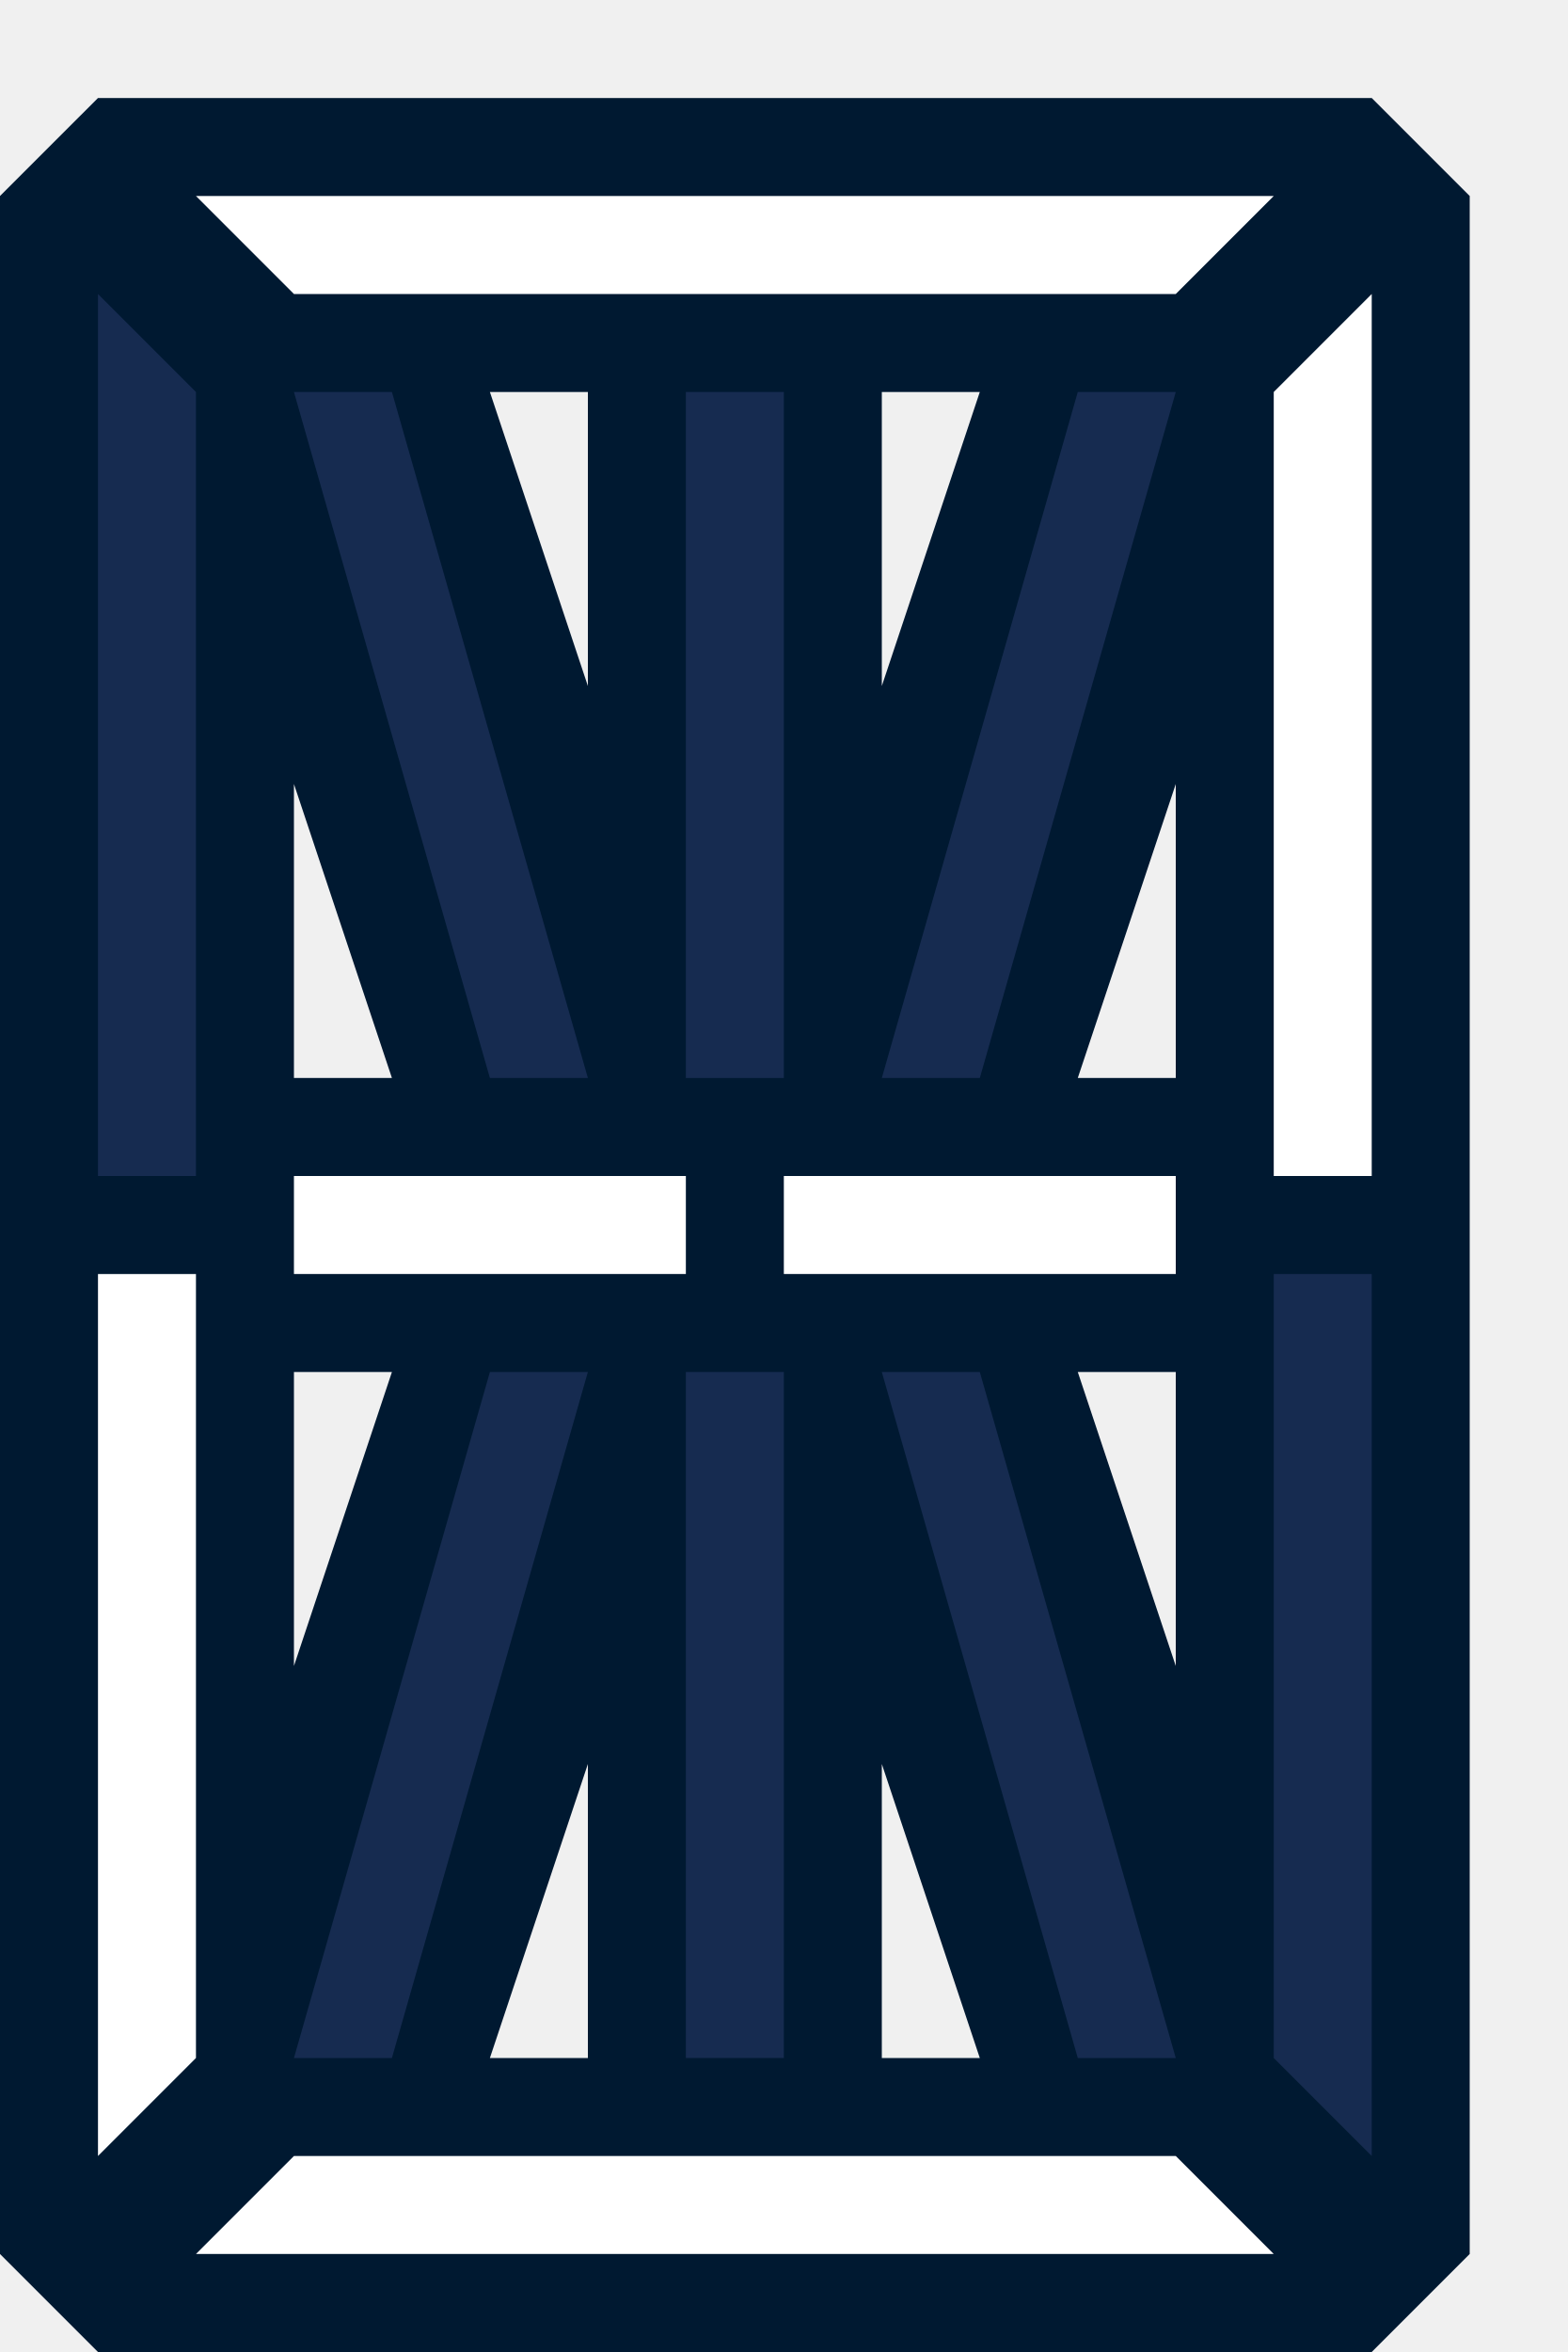
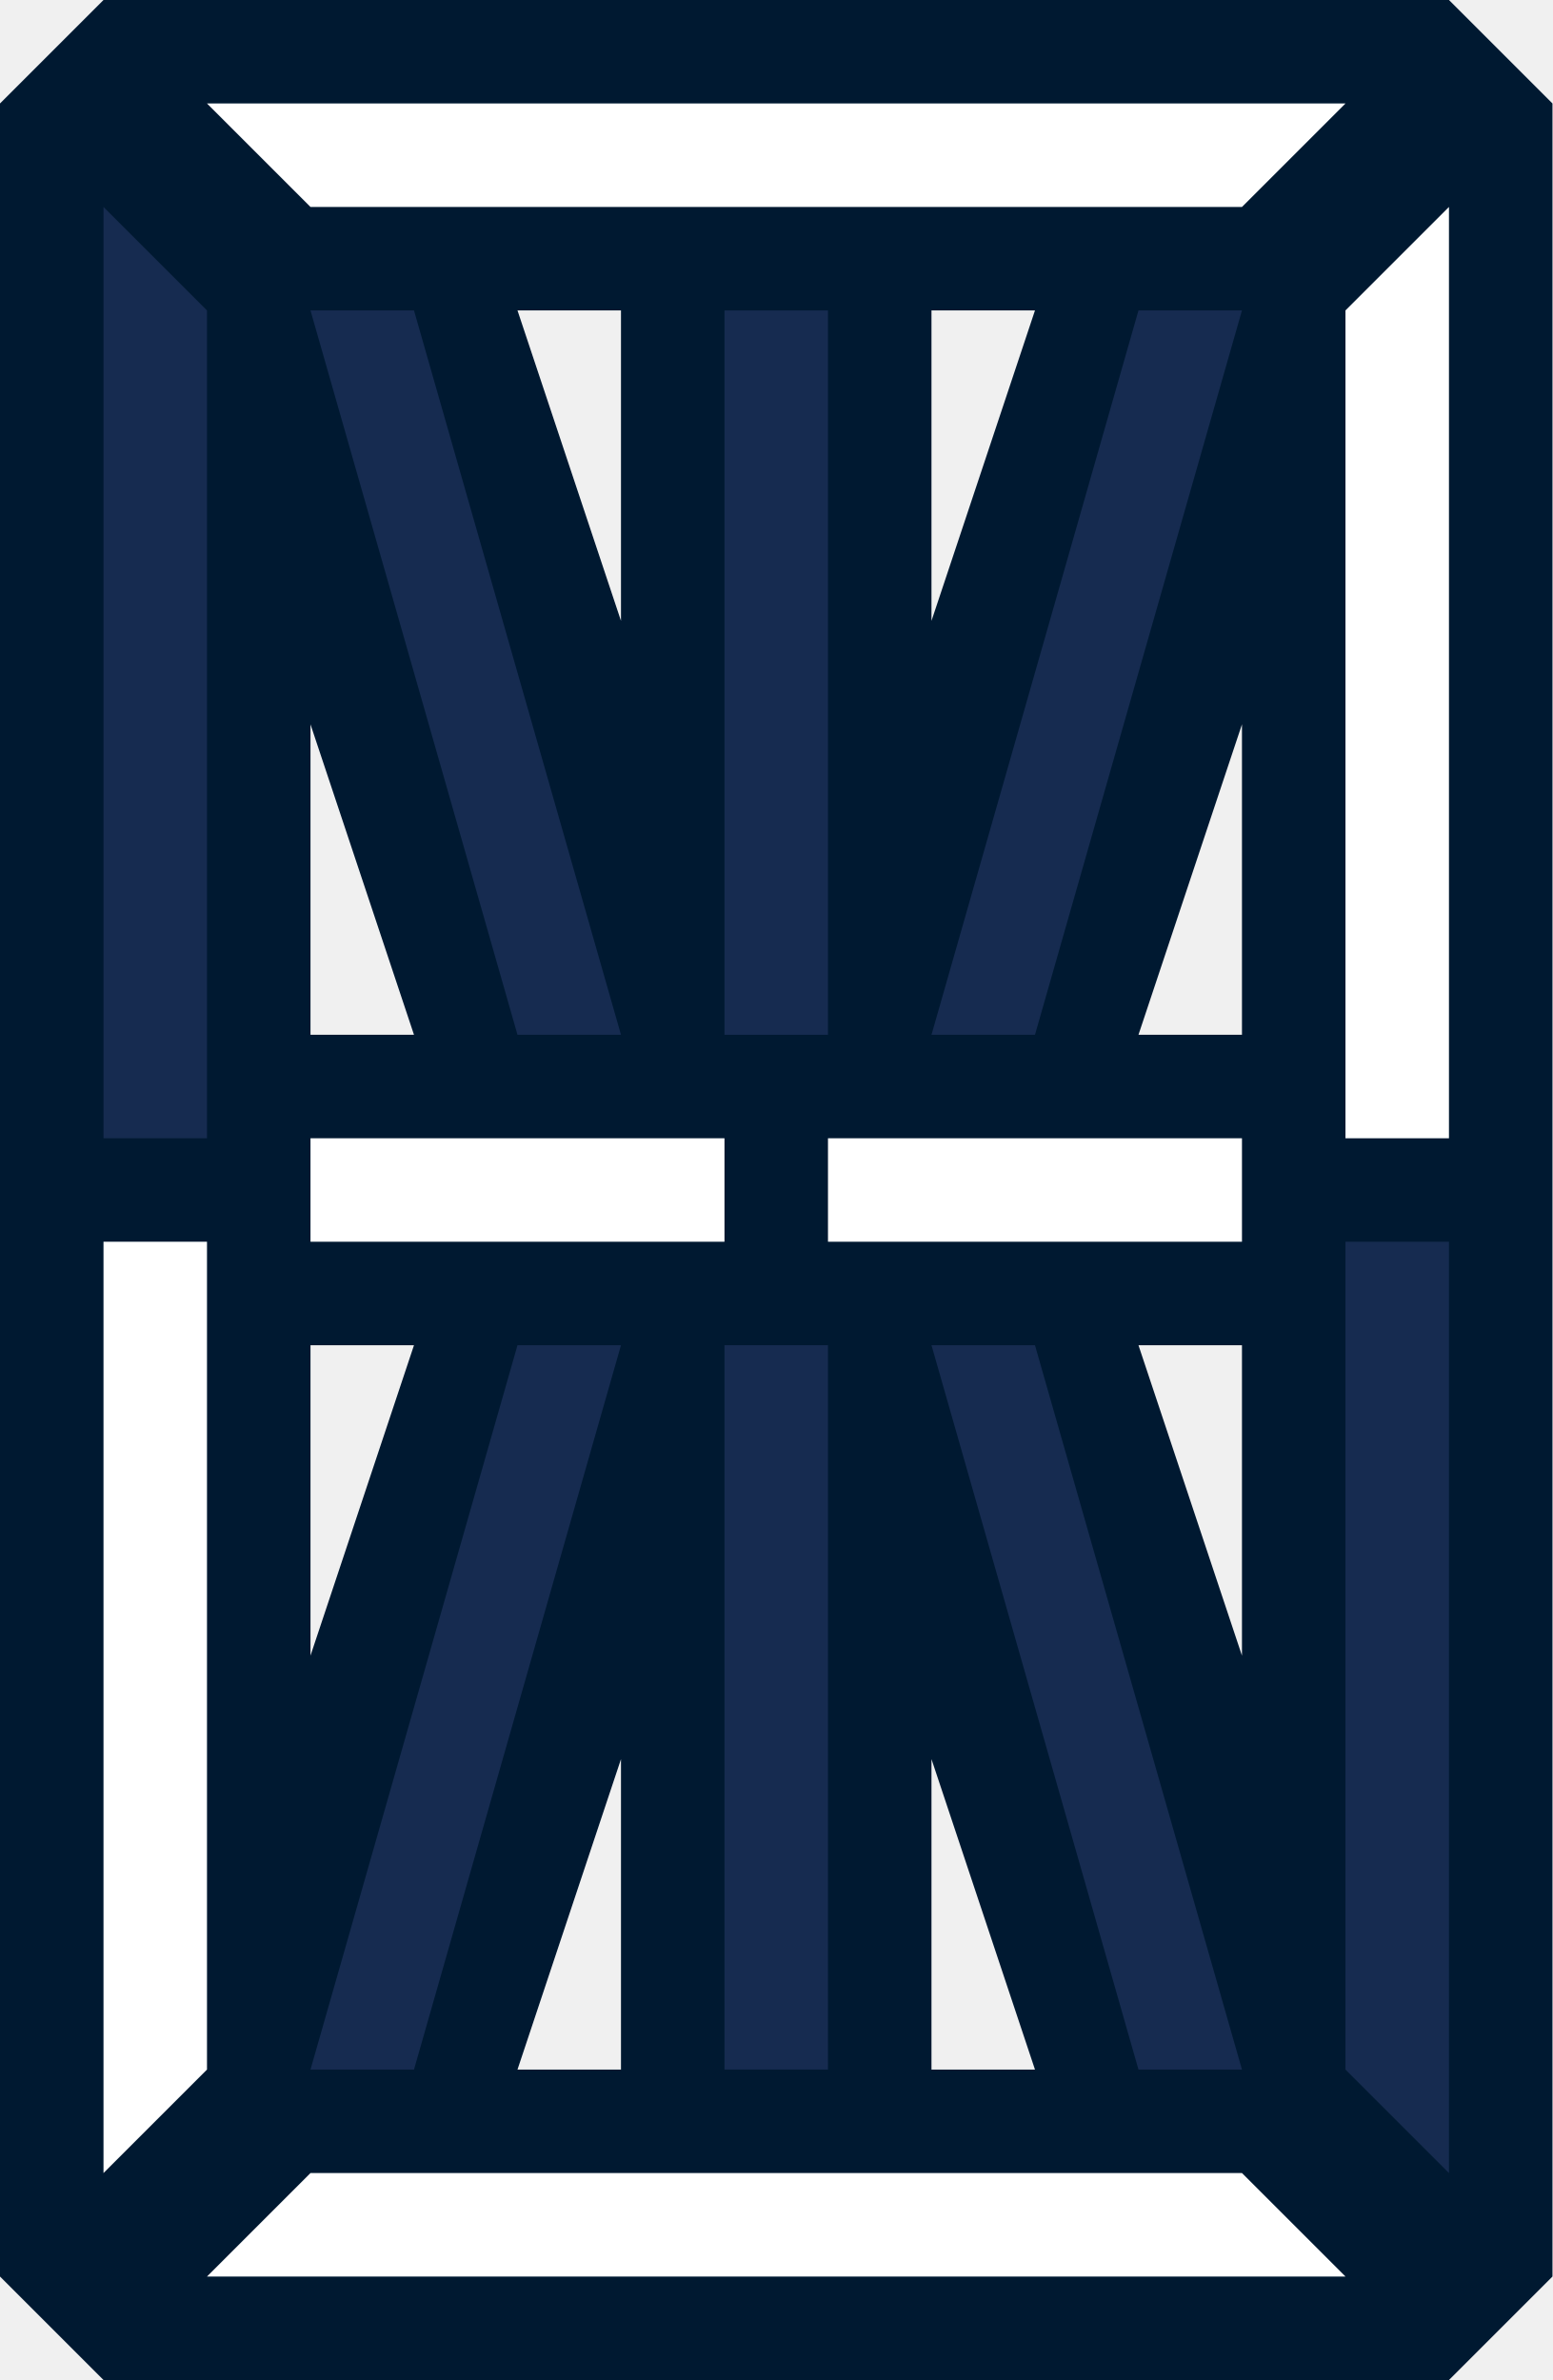
- <svg xmlns="http://www.w3.org/2000/svg" width="16" height="24" viewBox="0 0 16 24" version="1.1" id="svg8">
+ <svg xmlns="http://www.w3.org/2000/svg" width="15" height="23" viewBox="0 0 15 23" version="1.1" id="svg8">
  <defs id="defs2" />
-   <path style="fill:#001931;fill-opacity:1;stroke:none;stroke-opacity:1" d="M 1,1 0,2 v 21 l 1,1 h 13 l 1,-1 V 2 L 14,1 Z m 4,3 h 1 v 3 z m 4,0 h 1 L 9,7 Z M 3,8 4,11 H 3 Z m 9,0 v 3 h -1 z m -9,6 h 1 l -1,3 z m 8,0 h 1 v 3 z m -5,4 v 3 H 5 Z m 3,0 1,3 H 9 Z" id="path910" />
-   <path style="fill:#ffffff;fill-opacity:1;stroke:none;stroke-opacity:1" d="m 2,2 1,1 h 9 l 1,-1 z" id="path826" />
-   <path style="fill:#162b50;fill-opacity:1;stroke:none;stroke-opacity:1" d="m 1,3 1,1 v 8 H 1 Z" id="path828" />
-   <rect style="fill:#162b50;fill-opacity:1;stroke:none;stroke-width:1;stroke-opacity:1" id="rect836" width="1" height="7" x="7" y="4" />
-   <rect style="fill:#ffffff;fill-opacity:1;stroke:none;stroke-width:1;stroke-opacity:1" id="rect838" width="4" height="1" x="3" y="12" />
-   <path style="fill:#162b50;fill-opacity:1;stroke:none;stroke-opacity:1" d="m 9,11 2,-7 h 1 l -2,7 z" id="path840" />
-   <path style="fill:#ffffff;fill-opacity:1;stroke:none;stroke-opacity:1" d="m 2,13 v 8 l -1,1 v -9 z" id="path844" />
-   <path style="fill:#ffffff;fill-opacity:1;stroke:none;stroke-opacity:1" d="m 2,23 1,-1 h 9 l 1,1 z" id="path846" />
-   <path style="fill:#162b50;fill-opacity:1;stroke:none;stroke-opacity:1" d="m 13,21 1,1 v -9 h -1 z" id="path856" />
-   <path style="fill:#ffffff;fill-opacity:1;stroke:none;stroke-opacity:1" d="M 13,12 V 4 l 1,-1 v 9 z" id="path858" />
-   <rect style="fill:#ffffff;fill-opacity:1;stroke:none;stroke-width:1;stroke-opacity:1" id="rect860" width="4" height="1" x="8" y="12" />
-   <rect style="fill:#162b50;fill-opacity:1;stroke:none;stroke-width:1;stroke-opacity:1" id="rect836-3" width="1" height="7" x="7" y="14" />
-   <path style="fill:#162b50;fill-opacity:1;stroke:none;stroke-opacity:1" d="M 6,11 4,4 H 3 l 2,7 z" id="path840-6" />
-   <path style="fill:#162b50;fill-opacity:1;stroke:none;stroke-opacity:1" d="m 9,14 2,7 h 1 l -2,-7 z" id="path840-7" />
-   <path style="fill:#162b50;fill-opacity:1;stroke:none;stroke-opacity:1" d="M 6,14 4,21 H 3 l 2,-7 z" id="path840-6-5" />
+   <path style="fill:#001931;fill-opacity:1;stroke:none;stroke-opacity:1" d="M 1,0 0,1 v 21 l 1,1 h 13 l 1,-1 V 1 L 14,0 Z m 4,3 h 1 v 3 z m 4,0 h 1 L 9,6 Z M 3,7 4,10 H 3 Z m 9,0 v 3 h -1 z m -9,6 h 1 l -1,3 z m 8,0 h 1 v 3 z m -5,4 v 3 H 5 Z m 3,0 1,3 H 9 Z" id="path910" />
+   <path style="fill:#ffffff;fill-opacity:1;stroke:none;stroke-opacity:1" d="m 2,1 1,1 h 9 l 1,-1 z" id="path826" />
+   <path style="fill:#162b50;fill-opacity:1;stroke:none;stroke-opacity:1" d="m 1,2 1,1 v 8 H 1 Z" id="path828" />
+   <rect style="fill:#162b50;fill-opacity:1;stroke:none;stroke-width:1;stroke-opacity:1" id="rect836" width="1" height="7" x="7" y="3" />
+   <rect style="fill:#ffffff;fill-opacity:1;stroke:none;stroke-width:1;stroke-opacity:1" id="rect838" width="4" height="1" x="3" y="11" />
+   <path style="fill:#162b50;fill-opacity:1;stroke:none;stroke-opacity:1" d="m 9,10 2,-7 h 1 l -2,7 z" id="path840" />
+   <path style="fill:#ffffff;fill-opacity:1;stroke:none;stroke-opacity:1" d="m 2,12 v 8 l -1,1 v -9 z" id="path844" />
+   <path style="fill:#ffffff;fill-opacity:1;stroke:none;stroke-opacity:1" d="m 2,22 1,-1 h 9 l 1,1 z" id="path846" />
+   <path style="fill:#162b50;fill-opacity:1;stroke:none;stroke-opacity:1" d="m 13,20 1,1 v -9 h -1 z" id="path856" />
+   <path style="fill:#ffffff;fill-opacity:1;stroke:none;stroke-opacity:1" d="M 13,11 V 3 l 1,-1 v 9 z" id="path858" />
+   <rect style="fill:#ffffff;fill-opacity:1;stroke:none;stroke-width:1;stroke-opacity:1" id="rect860" width="4" height="1" x="8" y="11" />
+   <rect style="fill:#162b50;fill-opacity:1;stroke:none;stroke-width:1;stroke-opacity:1" id="rect836-3" width="1" height="7" x="7" y="13" />
+   <path style="fill:#162b50;fill-opacity:1;stroke:none;stroke-opacity:1" d="M 6,10 4,3 H 3 l 2,7 z" id="path840-6" />
+   <path style="fill:#162b50;fill-opacity:1;stroke:none;stroke-opacity:1" d="m 9,13 2,7 h 1 l -2,-7 z" id="path840-7" />
+   <path style="fill:#162b50;fill-opacity:1;stroke:none;stroke-opacity:1" d="M 6,13 4,20 H 3 l 2,-7 z" id="path840-6-5" />
</svg>
